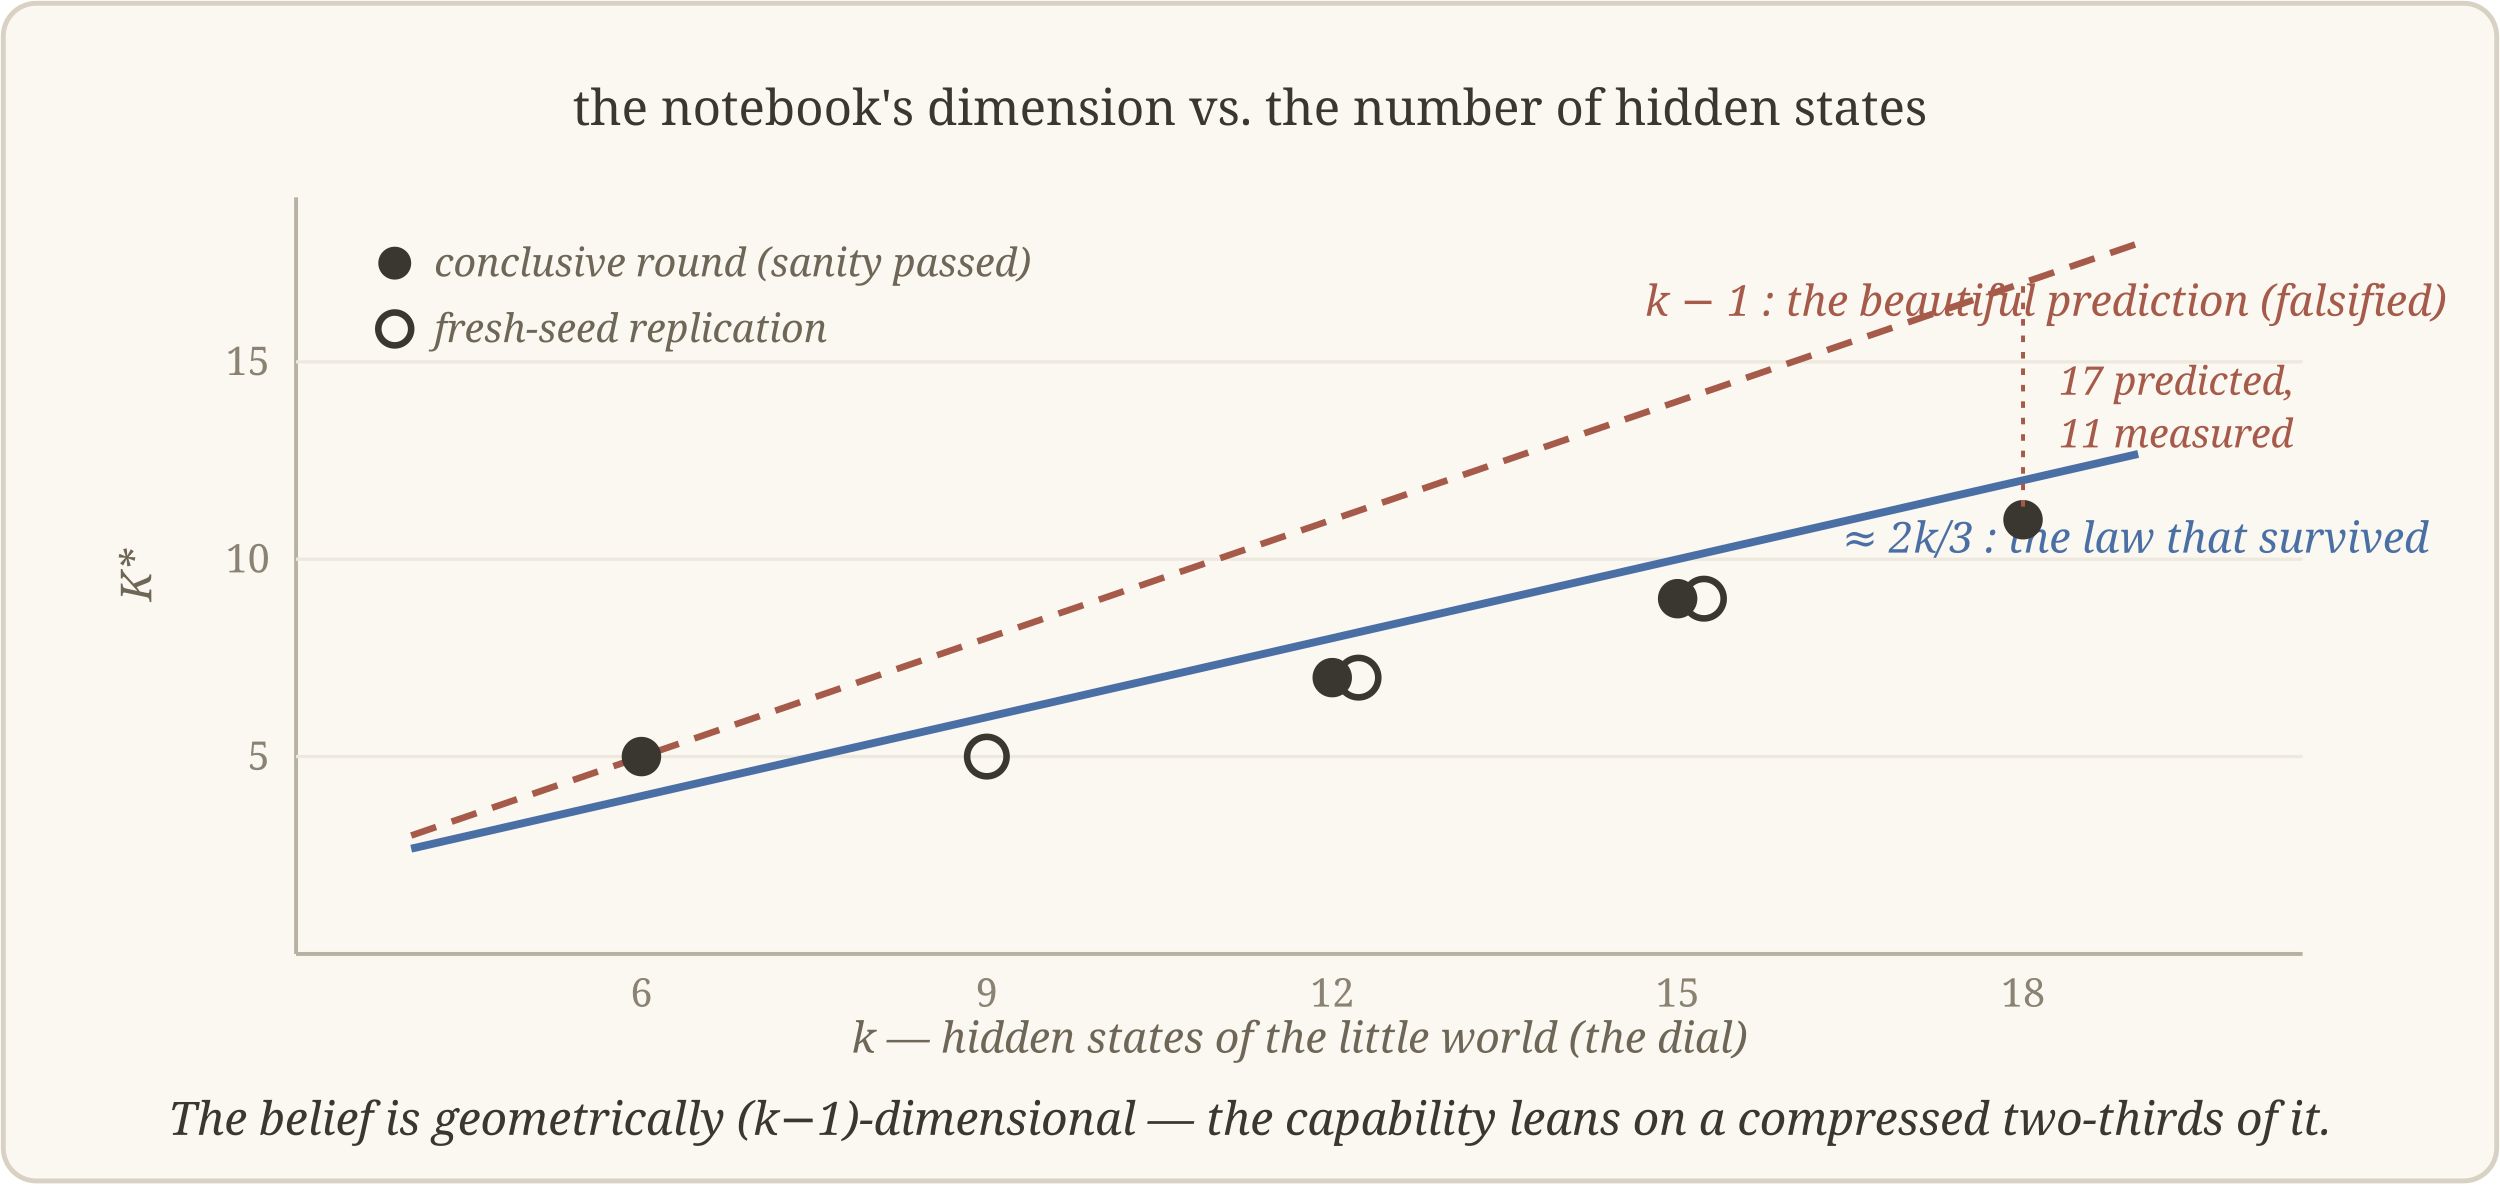
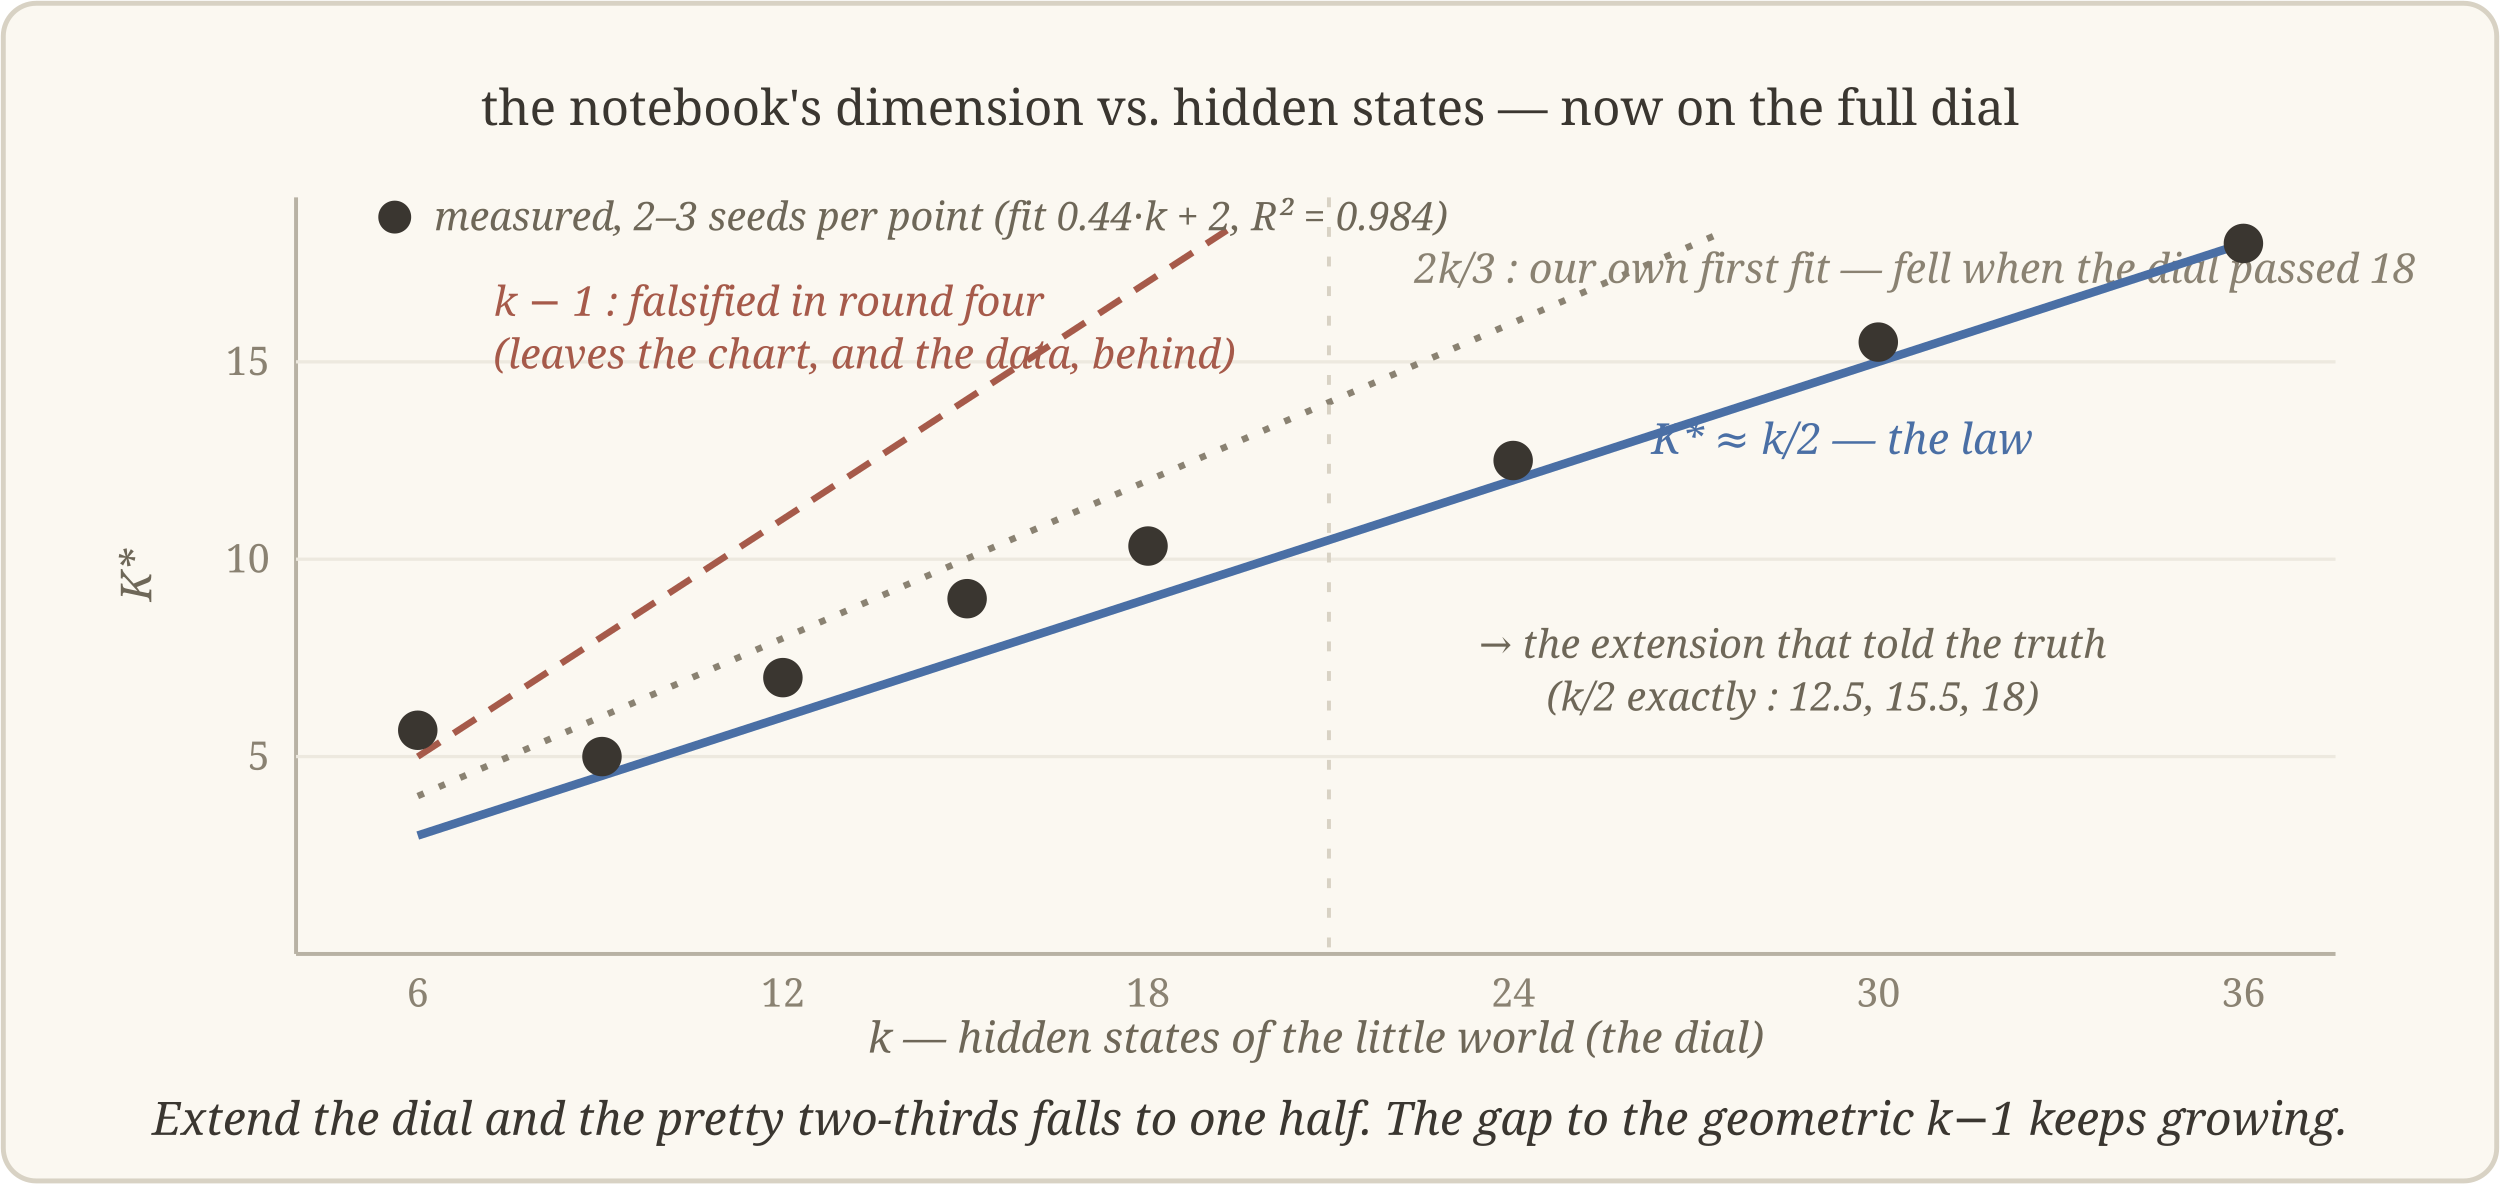
- <svg xmlns="http://www.w3.org/2000/svg" width="760" height="360" viewBox="0 0 760 360" role="img" aria-label="K* grows near-linearly with k along 2k/3; the k-1 prediction is falsified with a growing gap">
+ <svg xmlns="http://www.w3.org/2000/svg" width="760" height="360" viewBox="0 0 760 360" role="img" aria-label="On the full dial, K* grows along k/2; both k-1 and our own first fit 2k/3 are falsified">
  <rect x="1" y="1" width="758" height="358" rx="10" fill="#FBF8F1" stroke="#D8D2C4" stroke-width="1.5" />
-   <text x="380" y="38" text-anchor="middle" font-family="Georgia, serif" font-size="15" fill="#3A3630">the notebook's dimension vs. the number of hidden states</text>
+   <text x="380" y="38" text-anchor="middle" font-family="Georgia, serif" font-size="15" fill="#3A3630">the notebook's dimension vs. hidden states — now on the full dial</text>
  <g stroke="#B8B2A4" stroke-width="1.2" fill="none">
-     <path d="M 90 290 L 700 290" />
+     <path d="M 90 290 L 710 290" />
    <path d="M 90 290 L 90 60" />
  </g>
-   <text x="395" y="320" text-anchor="middle" font-family="Georgia, serif" font-style="italic" font-size="13" fill="#6E6758">k — hidden states of the little world (the dial)</text>
+   <text x="400" y="320" text-anchor="middle" font-family="Georgia, serif" font-style="italic" font-size="13" fill="#6E6758">k — hidden states of the little world (the dial)</text>
  <text x="46" y="175" text-anchor="middle" font-family="Georgia, serif" font-style="italic" font-size="13" fill="#6E6758" transform="rotate(-90 46 175)">K*</text>
  <g font-family="Georgia, serif" font-size="12" fill="#8A8272" text-anchor="middle">
-     <text x="195" y="306">6</text>
-     <text x="300" y="306">9</text>
-     <text x="405" y="306">12</text>
-     <text x="510" y="306">15</text>
-     <text x="615" y="306">18</text>
+     <text x="127" y="306">6</text>
+     <text x="238" y="306">12</text>
+     <text x="349" y="306">18</text>
+     <text x="460" y="306">24</text>
+     <text x="571" y="306">30</text>
+     <text x="682" y="306">36</text>
  </g>
  <g font-family="Georgia, serif" font-size="12" fill="#8A8272" text-anchor="end">
    <text x="82" y="234">5</text>
    <text x="82" y="174">10</text>
    <text x="82" y="114">15</text>
  </g>
  <g stroke="#EDE9DF" stroke-width="1">
-     <line x1="90" y1="230" x2="700" y2="230" />
-     <line x1="90" y1="170" x2="700" y2="170" />
-     <line x1="90" y1="110" x2="700" y2="110" />
+     <line x1="90" y1="230" x2="710" y2="230" />
+     <line x1="90" y1="170" x2="710" y2="170" />
+     <line x1="90" y1="110" x2="710" y2="110" />
  </g>
-   <line x1="125" y1="254" x2="650" y2="74" stroke="#A65A4A" stroke-width="2" stroke-dasharray="8 5" />
-   <text x="500" y="96" font-family="Georgia, serif" font-style="italic" font-size="13" fill="#A65A4A">k − 1 : the beautiful prediction (falsified)</text>
-   <line x1="125" y1="258" x2="650" y2="138" stroke="#4A6FA5" stroke-width="2.4" />
-   <text x="560" y="168" font-family="Georgia, serif" font-style="italic" font-size="13" fill="#4A6FA5">≈ 2k/3 : the law that survived</text>
+   <line x1="127" y1="230" x2="373" y2="70" stroke="#A65A4A" stroke-width="2" stroke-dasharray="8 5" />
+   <text x="150" y="96" font-family="Georgia, serif" font-style="italic" font-size="12.5" fill="#A65A4A">k − 1 : falsified in round four</text>
+   <text x="150" y="112" font-family="Georgia, serif" font-style="italic" font-size="12.5" fill="#A65A4A">(leaves the chart, and the data, behind)</text>
+   <line x1="127" y1="242" x2="525" y2="70" stroke="#8A8272" stroke-width="2" stroke-dasharray="2 5" />
+   <text x="430" y="86" font-family="Georgia, serif" font-style="italic" font-size="12.5" fill="#8A8272">2k/3 : our own first fit — fell when the dial passed 18</text>
+   <line x1="127" y1="254" x2="682" y2="74" stroke="#4A6FA5" stroke-width="2.6" />
+   <text x="560" y="138" text-anchor="middle" font-family="Georgia, serif" font-style="italic" font-size="13" fill="#4A6FA5">K* ≈ k/2 — the law</text>
  <g fill="#3A3630">
-     <circle cx="195" cy="230" r="6" />
-     <circle cx="405" cy="206" r="6" />
-     <circle cx="510" cy="182" r="6" />
-     <circle cx="615" cy="158" r="6" />
+     <circle cx="127" cy="222" r="6" />
+     <circle cx="183" cy="230" r="6" />
+     <circle cx="238" cy="206" r="6" />
+     <circle cx="294" cy="182" r="6" />
+     <circle cx="349" cy="166" r="6" />
+     <circle cx="460" cy="140" r="6" />
+     <circle cx="571" cy="104" r="6" />
+     <circle cx="682" cy="74" r="6" />
  </g>
-   <g fill="none" stroke="#3A3630" stroke-width="2">
-     <circle cx="300" cy="230" r="6" />
-     <circle cx="413" cy="206" r="6" />
-     <circle cx="518" cy="182" r="6" />
+   <line x1="404" y1="60" x2="404" y2="290" stroke="#D8D2C4" stroke-width="1.2" stroke-dasharray="3 6" />
+   <text x="545" y="200" text-anchor="middle" font-family="Georgia, serif" font-style="italic" font-size="12" fill="#6E6758">→ the extension that told the truth</text>
+   <text x="545" y="216" text-anchor="middle" font-family="Georgia, serif" font-style="italic" font-size="12" fill="#6E6758">(k/2 exactly : 12.5, 15.5, 18)</text>
+   <g font-family="Georgia, serif" font-style="italic" font-size="12" fill="#6E6758">
+     <circle cx="120" cy="66" r="5" fill="#3A3630" />
+     <text x="132" y="70">measured, 2–3 seeds per point (fit 0.44·k + 2, R² = 0.984)</text>
  </g>
-   <line x1="615" y1="154" x2="615" y2="86" stroke="#A65A4A" stroke-width="1.2" stroke-dasharray="2 3" />
-   <text x="626" y="120" font-family="Georgia, serif" font-style="italic" font-size="12" fill="#A65A4A">17 predicted,</text>
-   <text x="626" y="136" font-family="Georgia, serif" font-style="italic" font-size="12" fill="#A65A4A">11 measured</text>
-   <g font-family="Georgia, serif" font-style="italic" font-size="12" fill="#6E6758">
-     <circle cx="120" cy="80" r="5" fill="#3A3630" />
-     <text x="132" y="84">conclusive round (sanity passed)</text>
-     <circle cx="120" cy="100" r="5" fill="none" stroke="#3A3630" stroke-width="2" />
-     <text x="132" y="104">fresh-seed replication</text>
-   </g>
-   <text x="380" y="345" text-anchor="middle" font-family="Georgia, serif" font-style="italic" font-size="14" fill="#3A3630">The belief is geometrically (k−1)-dimensional — the capability leans on a compressed two-thirds of it.</text>
+   <text x="380" y="345" text-anchor="middle" font-family="Georgia, serif" font-style="italic" font-size="14" fill="#3A3630">Extend the dial and the pretty two-thirds falls to one half. The gap to the geometric k−1 keeps growing.</text>
</svg>
